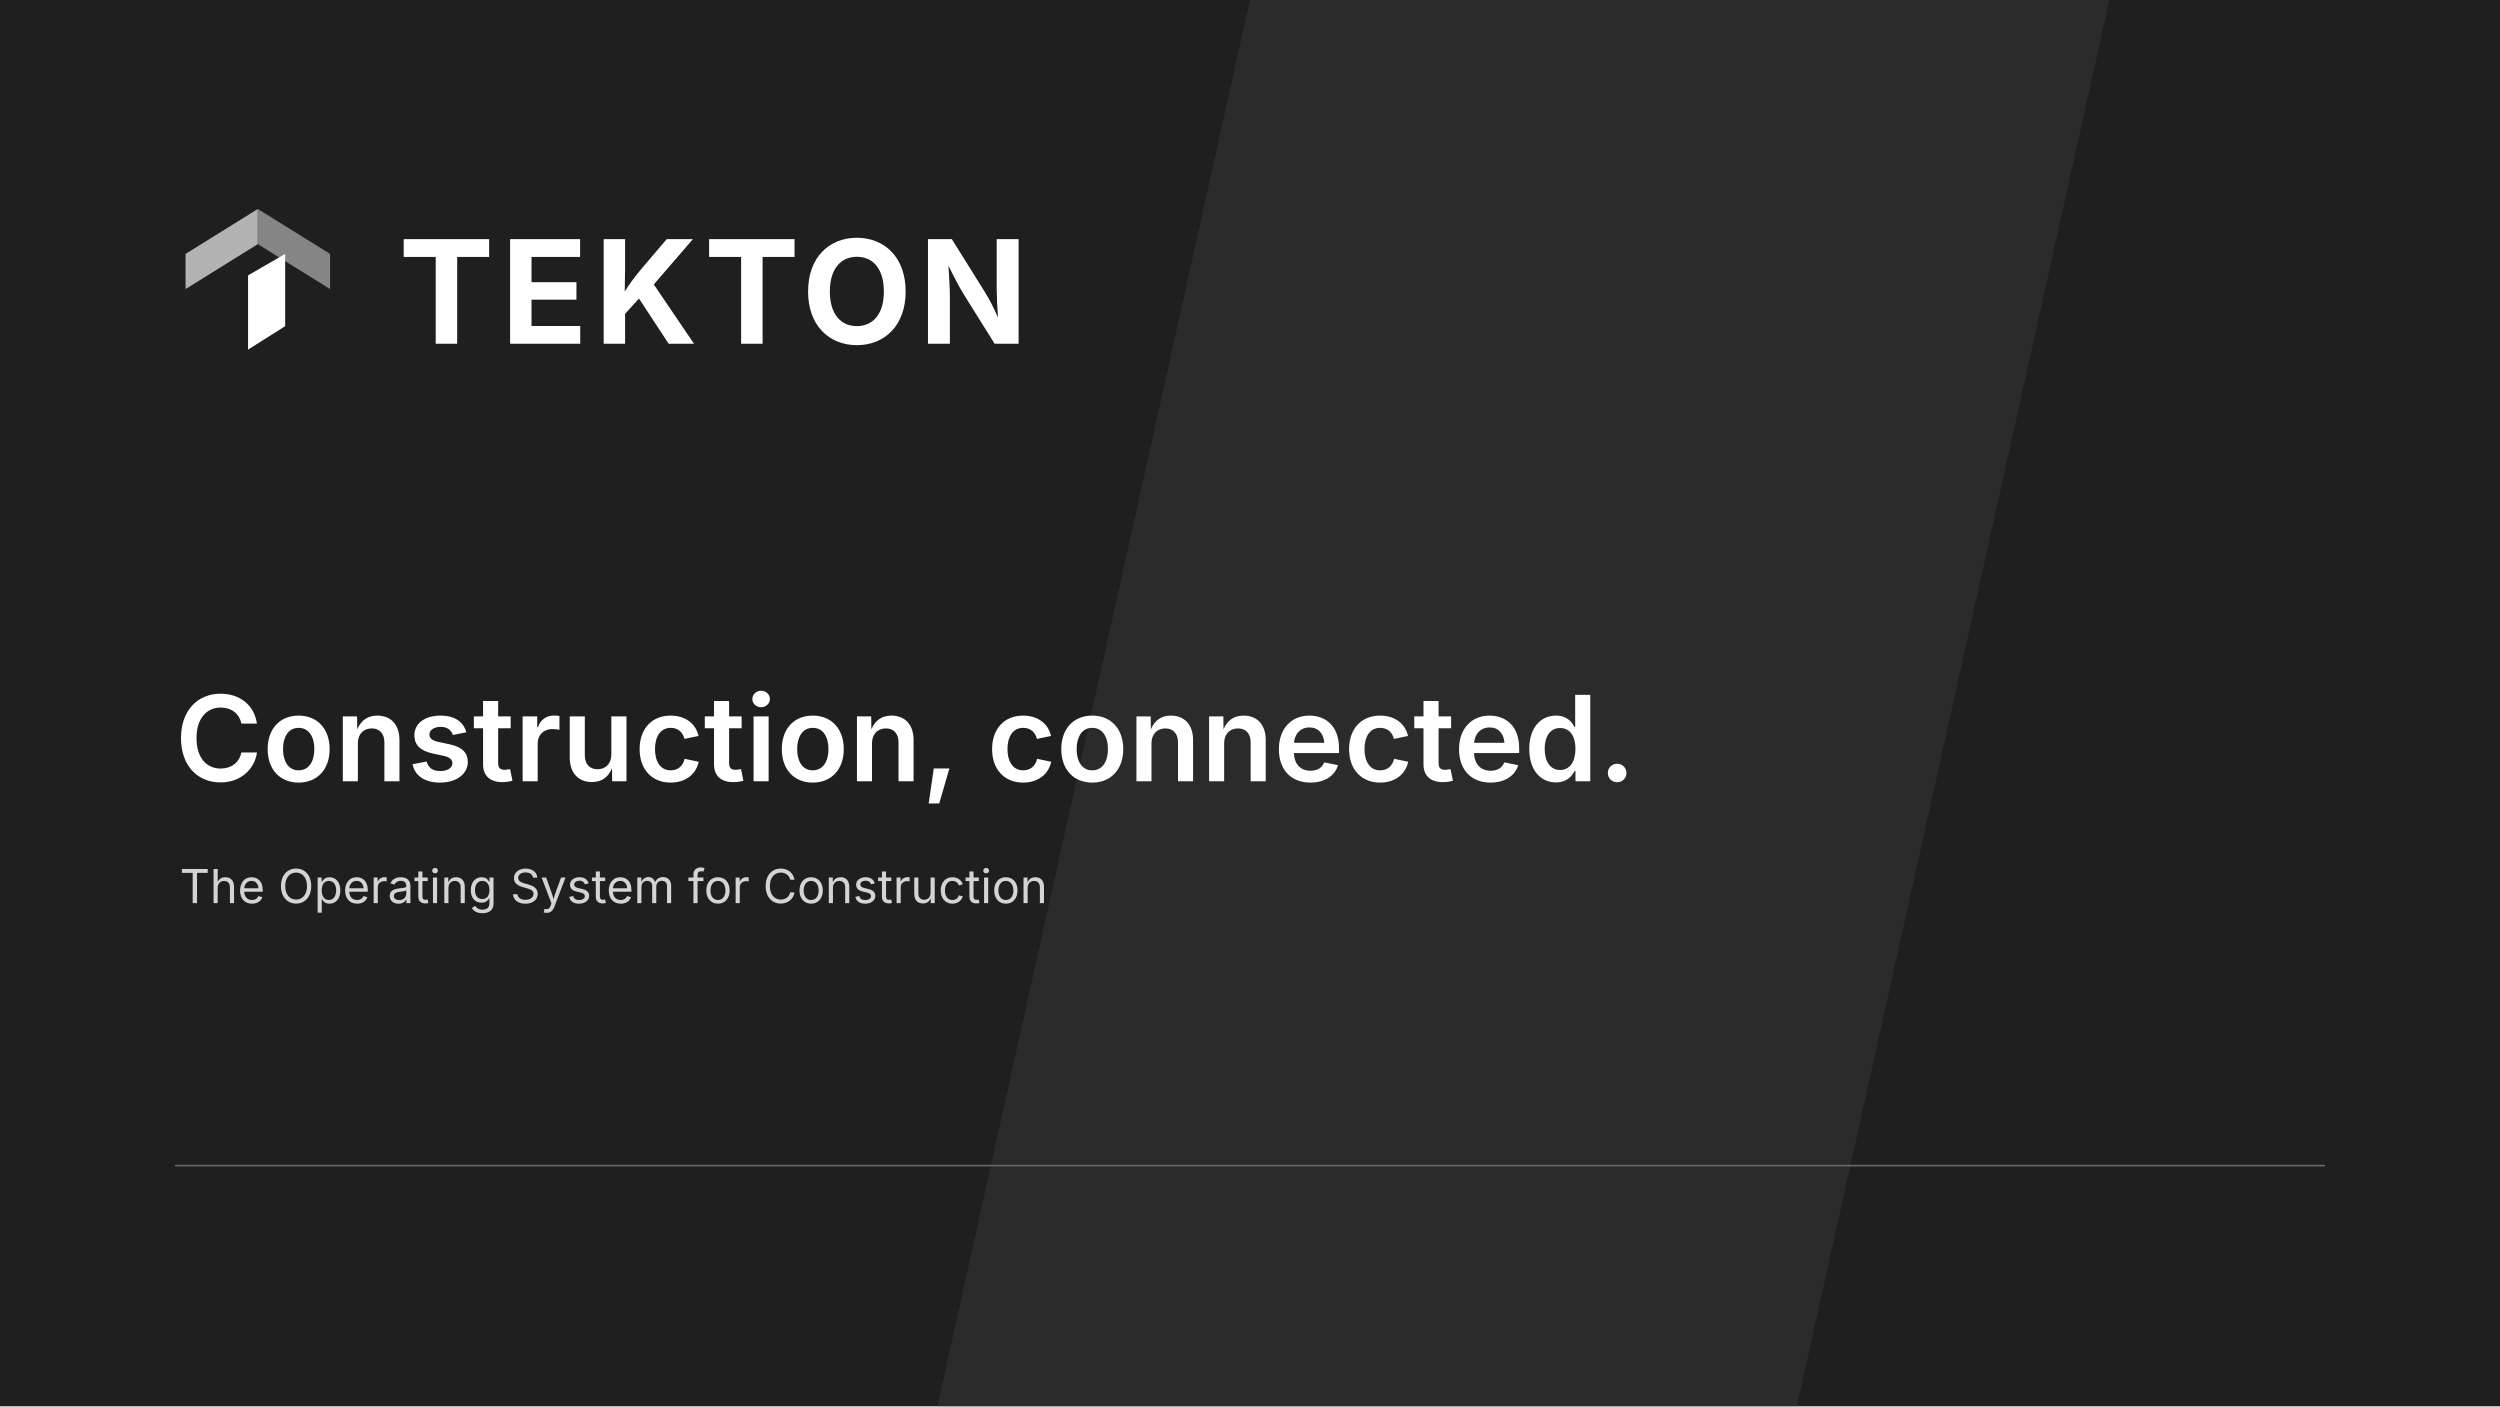
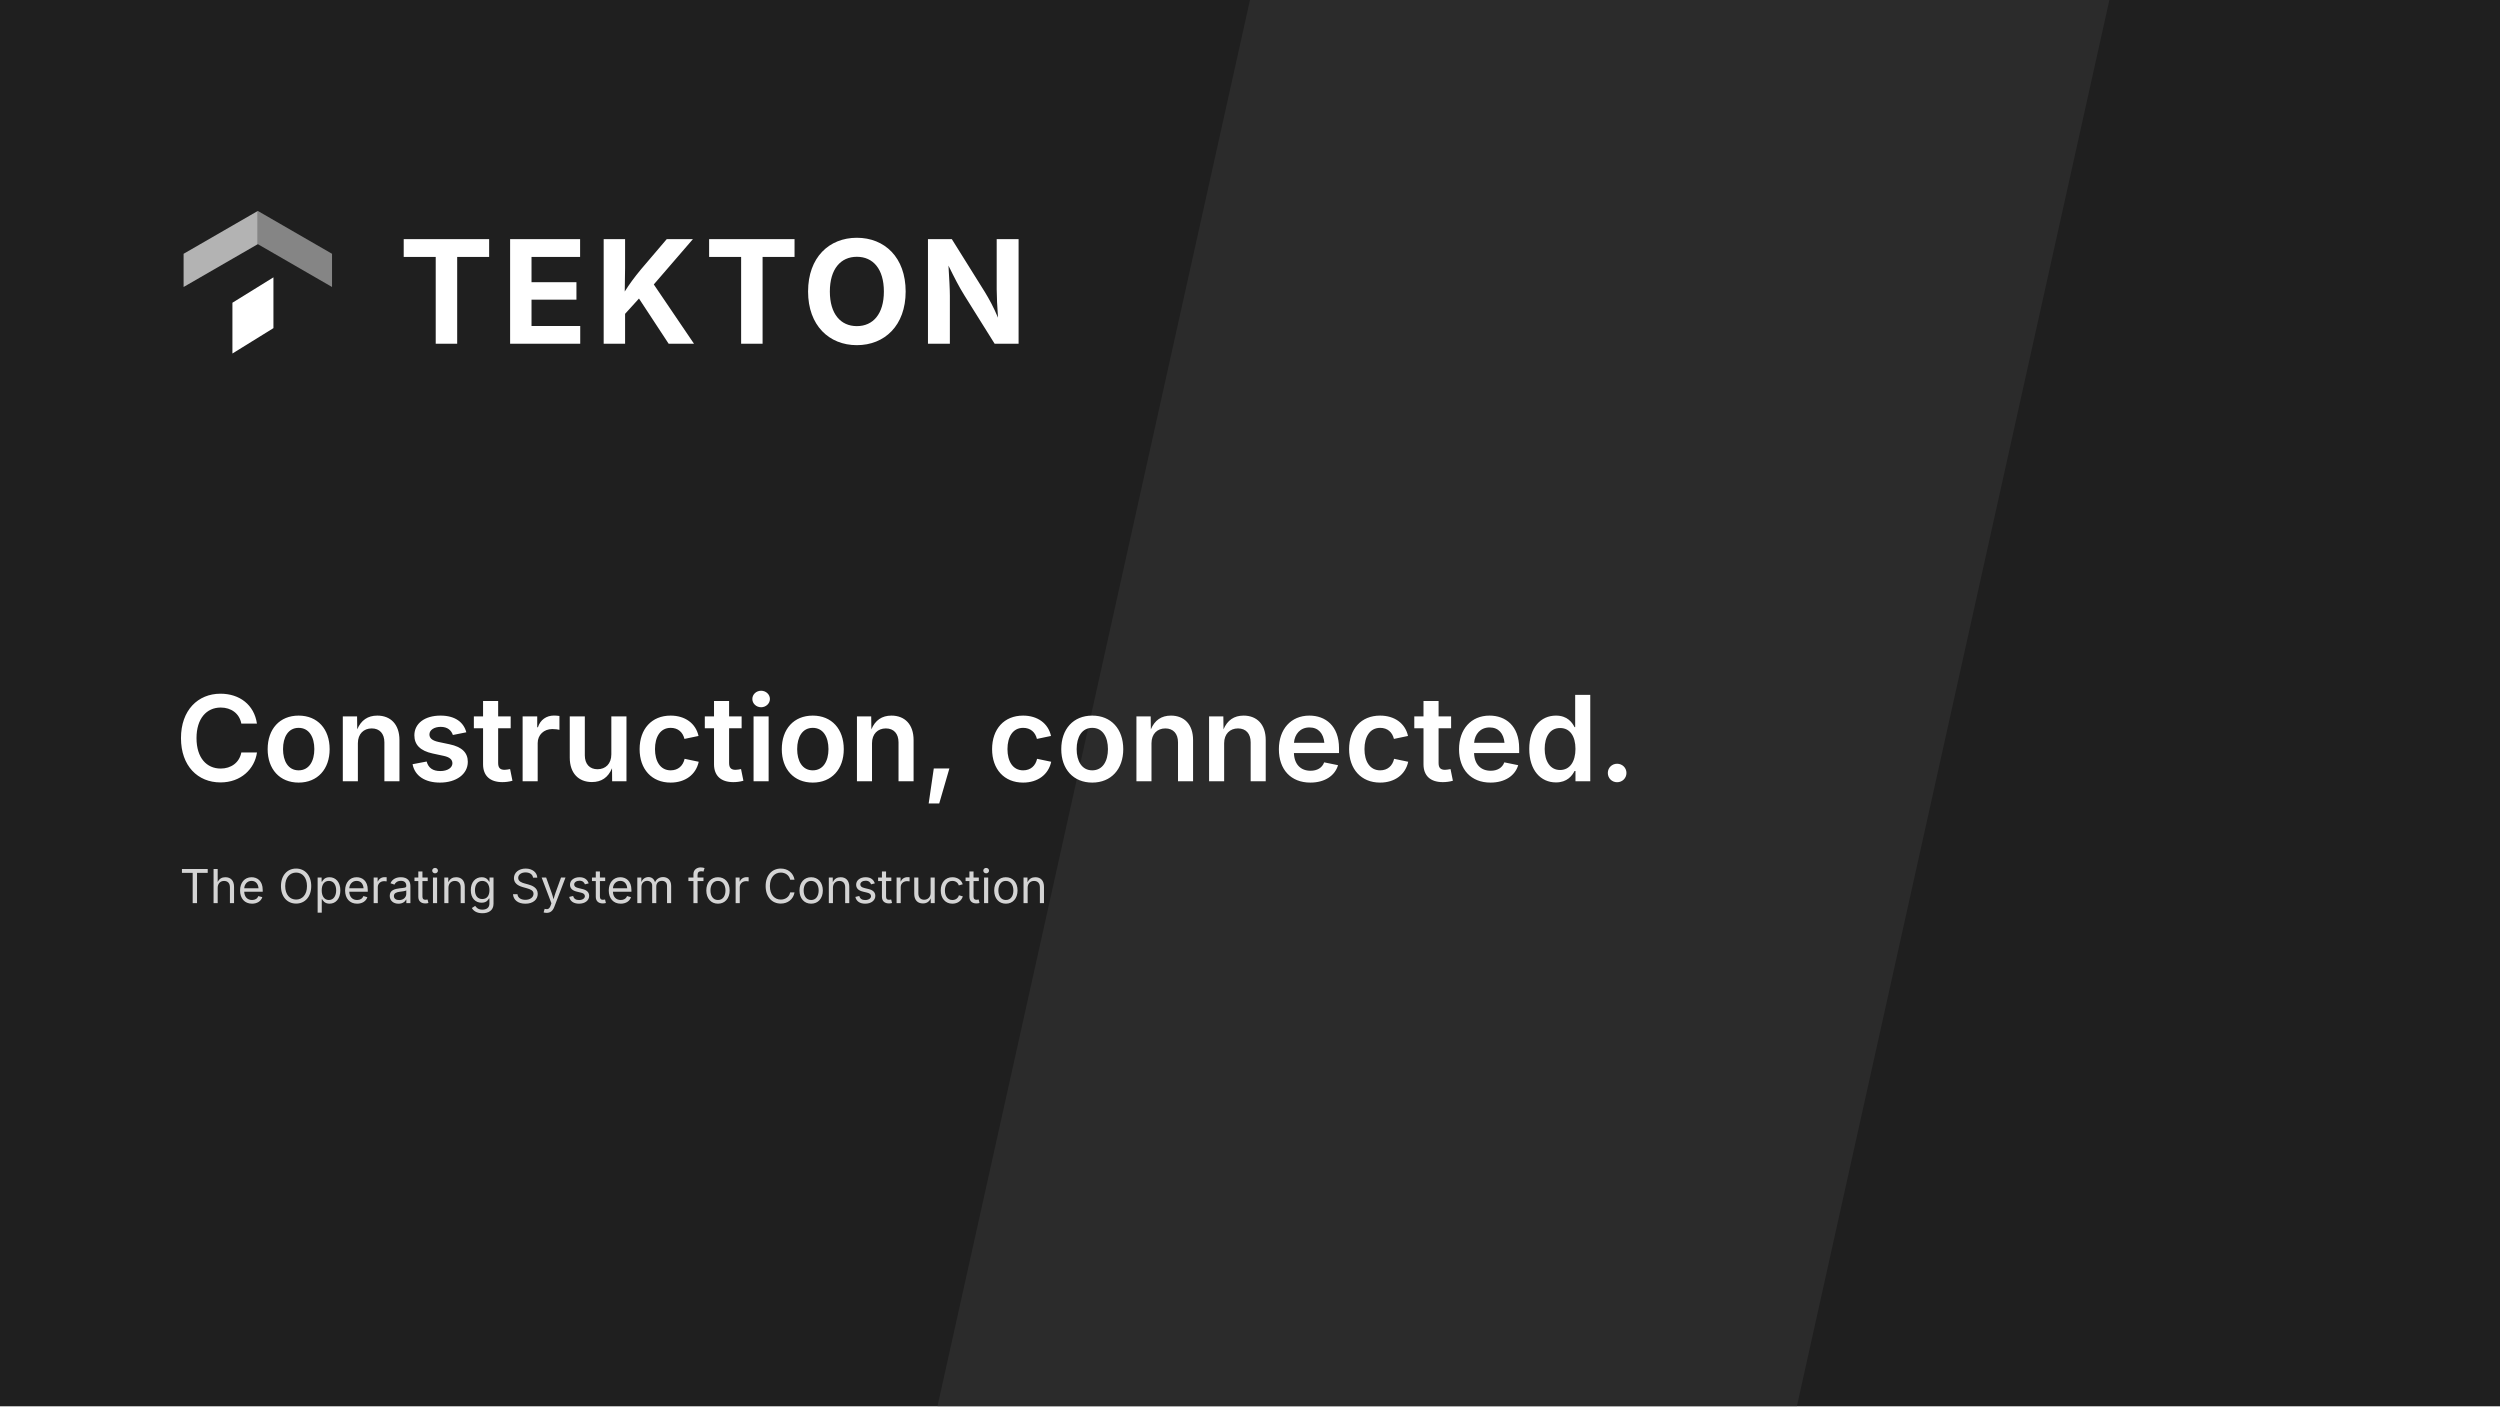
- <svg xmlns="http://www.w3.org/2000/svg" width="1600" height="900" viewBox="0 0 1600 900" role="img" aria-label="TEKTON brand artwork">
+ <svg xmlns="http://www.w3.org/2000/svg" width="1600" height="900" viewBox="0 0 1600 900" role="img" aria-label="TEKTON logo corrected version 2">
  <rect width="1600" height="900" fill="#1F1F1F" />
  <path d="M800 0 L1350 0 L1150 900 L600 900 Z" fill="#3A3A3A" opacity=".45" />
  <g transform="translate(105 110) scale(1.25)">
-     <g>
-       <path d="M 11 42 L 48 19 L 48 37 L 11 60 Z" fill="#B3B3B3" />
-       <path d="M 48 19 L 85 42 L 85 60 L 48 37 Z" fill="#858585" />
-       <path d="M 43 53 L 62 42 L 62 79 L 43 91 Z" fill="#FFFFFF" />
+     <g class="tekton-mark">
+       <path d="M 10 41.94 L 48 20 L 48 37 L 10 58.94 Z" fill="#B3B3B3" />
+       <path d="M 48 20 L 86 41.94 L 86 58.94 L 48 37 Z" fill="#858585" />
+       <path d="M 35 67 L 56 54 L 56 80 L 35 93 Z" fill="#FFFFFF" />
    </g>
  </g>
  <text x="255" y="220" font-family="Inter,Arial" font-weight="700" font-size="92" letter-spacing="4" fill="#FFFFFF">TEKTON</text>
  <text x="112" y="500" font-family="Inter,Arial" font-size="76" font-weight="600" fill="#FFFFFF">Construction, connected.</text>
  <text x="115" y="578" font-family="Inter,Arial" font-size="30" fill="#D4D4D4">The Operating System for Construction</text>
-   <path d="M112 746 H1488" stroke="#6B6B6B" />
</svg>
